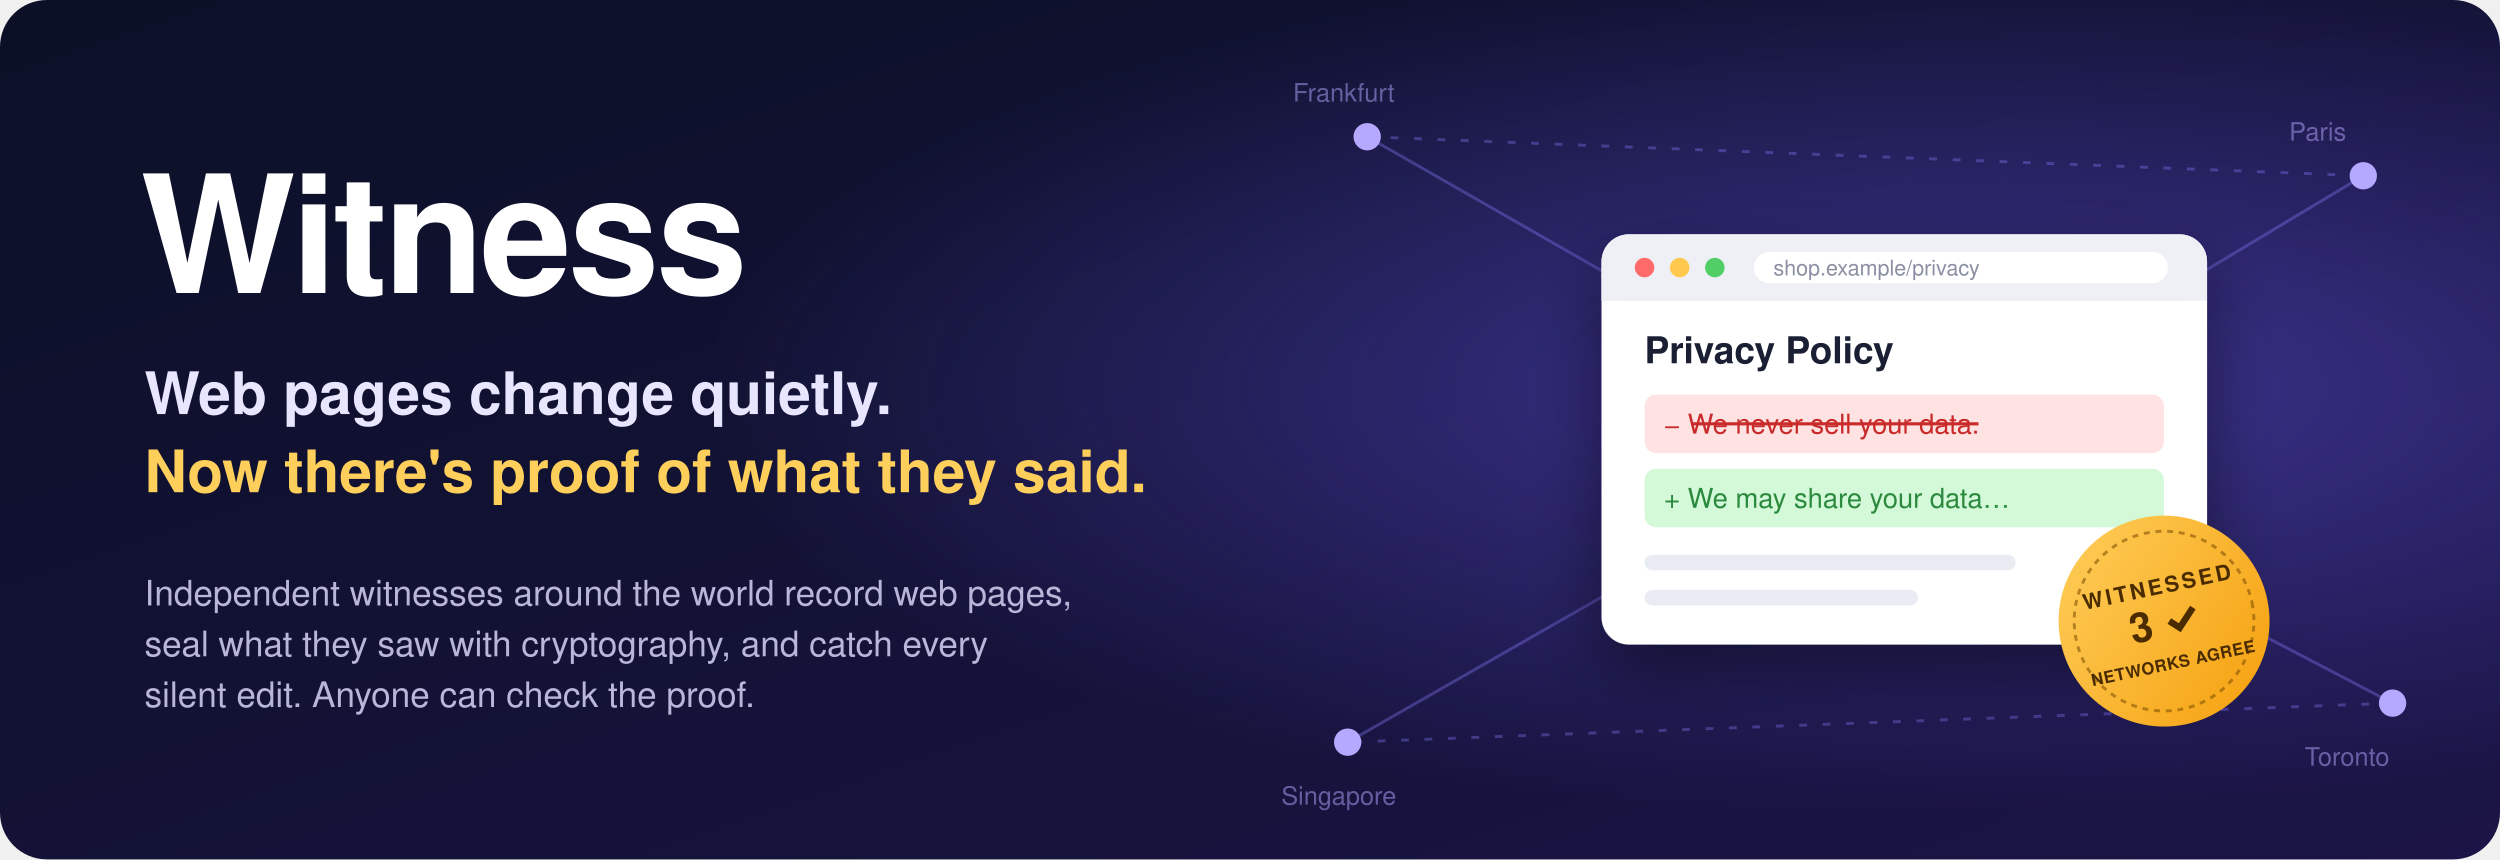
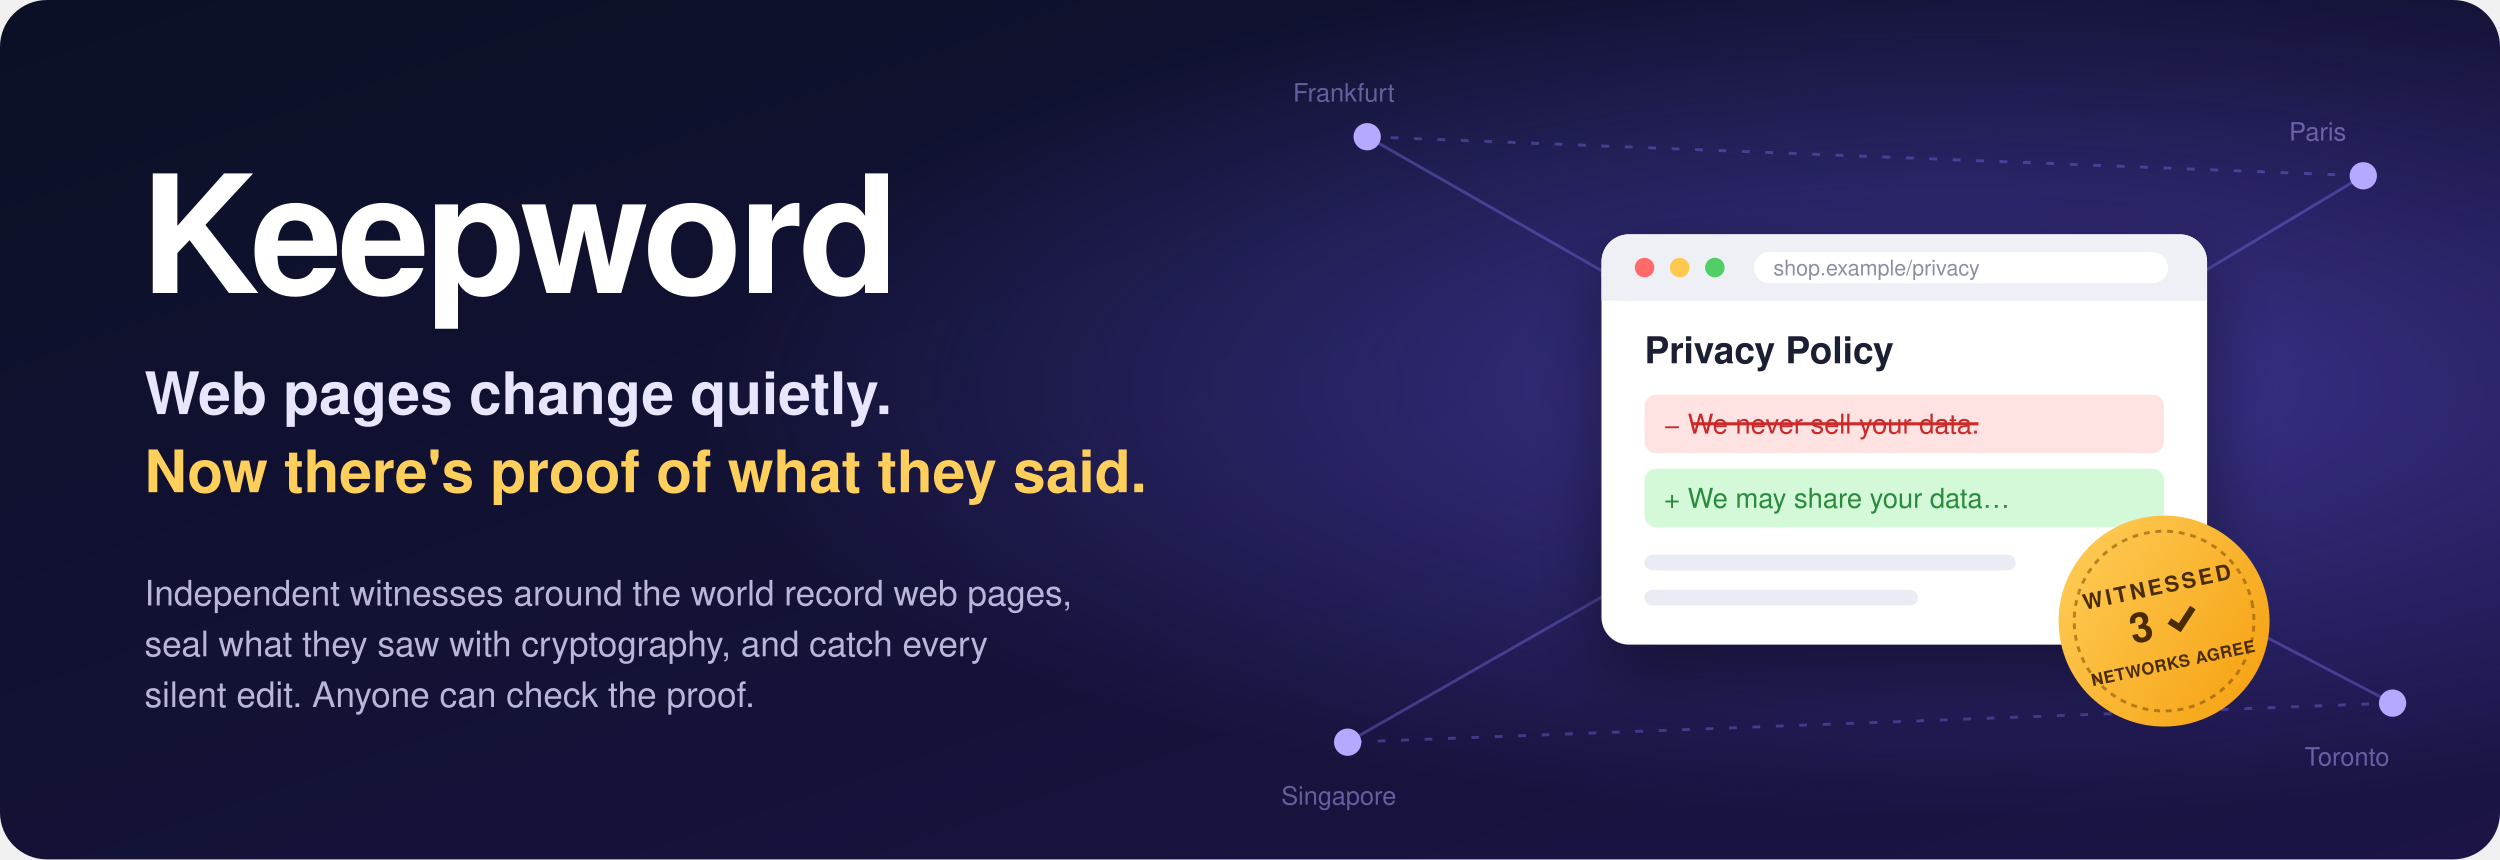
<svg xmlns="http://www.w3.org/2000/svg" width="1280" height="440" viewBox="0 0 1280 440" role="img" aria-labelledby="t d">
  <defs>
    <linearGradient id="bg" x1="0" y1="0" x2="1" y2="1">
      <stop offset="0" stop-color="#0b1026" />
      <stop offset="1" stop-color="#1b1446" />
    </linearGradient>
    <radialGradient id="glow" cx="0.78" cy="0.45" r="0.5">
      <stop offset="0" stop-color="#6d5dfc" stop-opacity="0.45" />
      <stop offset="1" stop-color="#6d5dfc" stop-opacity="0" />
    </radialGradient>
    <linearGradient id="seal" x1="0" y1="0" x2="1" y2="1">
      <stop offset="0" stop-color="#ffcf5c" />
      <stop offset="1" stop-color="#f59e0b" />
    </linearGradient>
    <filter id="shadow" x="-20%" y="-20%" width="140%" height="150%">
      <feDropShadow dx="0" dy="14" stdDeviation="18" flood-color="#000" flood-opacity="0.45" />
    </filter>
  </defs>
  <rect width="1280" height="440" rx="24" fill="url(#bg)" />
  <rect width="1280" height="440" rx="24" fill="url(#glow)" />
  <g stroke="#8b7bff" stroke-opacity="0.35" stroke-width="1.5" fill="none">
    <path d="M700 70 L840 150" />
    <path d="M1210 90 L1110 150" />
    <path d="M1225 360 L1110 300" />
    <path d="M690 380 L830 300" />
    <path d="M700 70 L1210 90" stroke-dasharray="4 8" />
    <path d="M1225 360 L690 380" stroke-dasharray="4 8" />
  </g>
  <g fill="#b4a9ff">
    <circle cx="700" cy="70" r="7" />
    <circle cx="1210" cy="90" r="7" />
    <circle cx="1225" cy="360" r="7" />
    <circle cx="690" cy="380" r="7" />
  </g>
  <g fill="#b4a9ff" fill-opacity="0.5" font-family="-apple-system, 'Segoe UI', Helvetica, Arial, sans-serif" font-size="13">
    <text x="662" y="52">Frankfurt</text>
    <text x="1172" y="72">Paris</text>
    <text x="1180" y="392">Toronto</text>
    <text x="656" y="412">Singapore</text>
  </g>
  <g filter="url(#shadow)">
    <rect x="820" y="120" width="310" height="210" rx="14" fill="#ffffff" />
  </g>
  <rect x="820" y="120" width="310" height="34" rx="14" fill="#eef0f6" />
  <rect x="820" y="140" width="310" height="14" fill="#eef0f6" />
  <circle cx="842" cy="137" r="5" fill="#ff6b6b" />
  <circle cx="860" cy="137" r="5" fill="#ffc94d" />
  <circle cx="878" cy="137" r="5" fill="#51cf66" />
  <rect x="898" y="129" width="212" height="16" rx="8" fill="#ffffff" />
  <text x="908" y="141" font-family="-apple-system, 'Segoe UI', Helvetica, Arial, sans-serif" font-size="11" fill="#8a8fa3">shop.example/privacy</text>
  <g font-family="-apple-system, 'Segoe UI', Helvetica, Arial, sans-serif">
    <text x="842" y="186" font-size="19" font-weight="700" fill="#1b1f33">Privacy Policy</text>
    <rect x="842" y="202" width="266" height="30" rx="6" fill="#ffe3e3" />
    <text x="852" y="222" font-size="14" fill="#c92a2a">− We never sell your data.</text>
    <line x1="866" y1="217" x2="1013" y2="217" stroke="#c92a2a" stroke-width="1.6" />
    <rect x="842" y="240" width="266" height="30" rx="6" fill="#d3f9d8" />
    <text x="852" y="260" font-size="14" fill="#2b8a3e">+ We may share your data…</text>
    <rect x="842" y="284" width="190" height="8" rx="4" fill="#e9ecf3" />
    <rect x="842" y="302" width="140" height="8" rx="4" fill="#e9ecf3" />
  </g>
  <g transform="translate(1108 318) rotate(-12)">
    <circle r="54" fill="url(#seal)" />
    <circle r="46" fill="none" stroke="#7a4b00" stroke-opacity="0.55" stroke-width="1.5" stroke-dasharray="3 3" />
    <g font-family="-apple-system, 'Segoe UI', Helvetica, Arial, sans-serif" text-anchor="middle" fill="#4a2c00">
      <text y="-14" font-size="11" font-weight="700" letter-spacing="1.5">WITNESSED</text>
      <text y="8" font-size="21" font-weight="800">3 ✓</text>
      <text y="25" font-size="8.5" font-weight="700" letter-spacing="0.3">NETWORKS AGREE</text>
    </g>
  </g>
  <g font-family="-apple-system, 'Segoe UI', Helvetica, Arial, sans-serif">
-     <text x="72" y="150" font-size="84" font-weight="800" fill="#ffffff" letter-spacing="-2">Witness</text>
+     <text x="72" y="150" font-size="84" font-weight="800" fill="#ffffff" letter-spacing="-2">Keepword</text>
    <text x="74" y="212" font-size="30" font-weight="600" fill="#e8e5ff">Web pages change quietly.</text>
    <text x="74" y="252" font-size="30" font-weight="600" fill="#ffcf5c">Now there's proof of what they said.</text>
    <text x="74" y="310" font-size="18" fill="#b9b6d9">Independent witnesses around the world record web pages,</text>
    <text x="74" y="336" font-size="18" fill="#b9b6d9">seal what they saw with cryptography, and catch every</text>
    <text x="74" y="362" font-size="18" fill="#b9b6d9">silent edit. Anyone can check the proof.</text>
  </g>
</svg>
